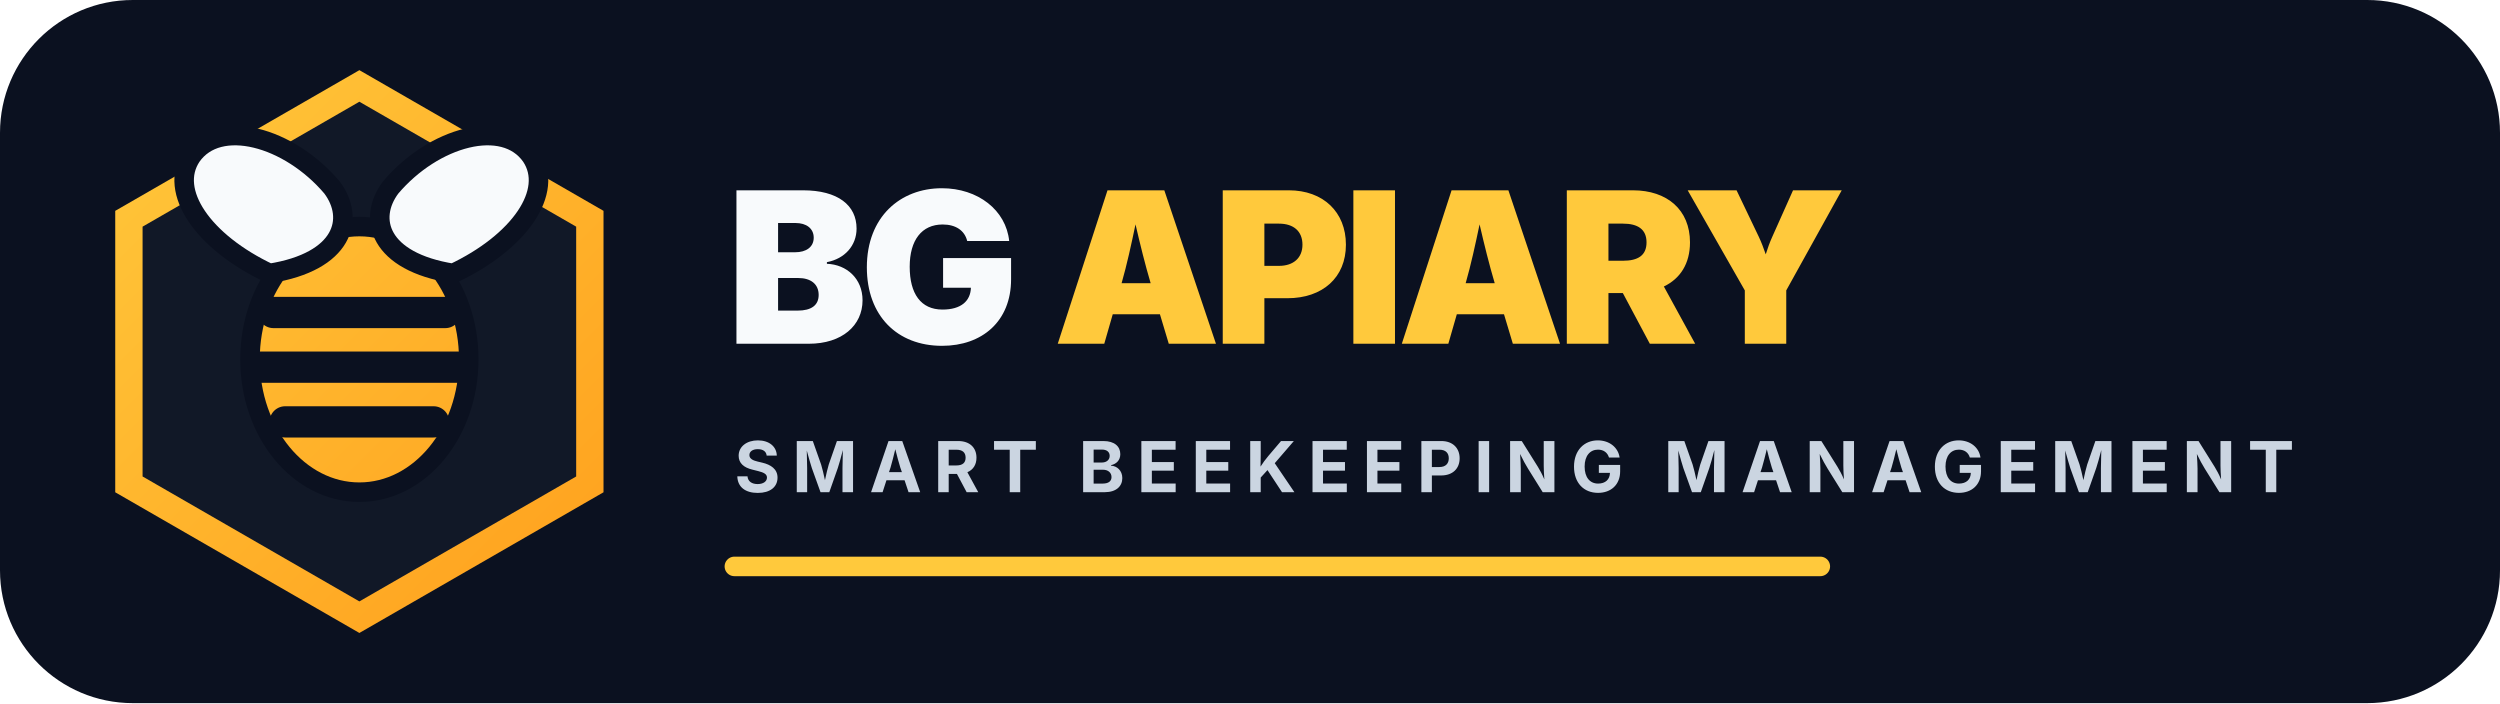
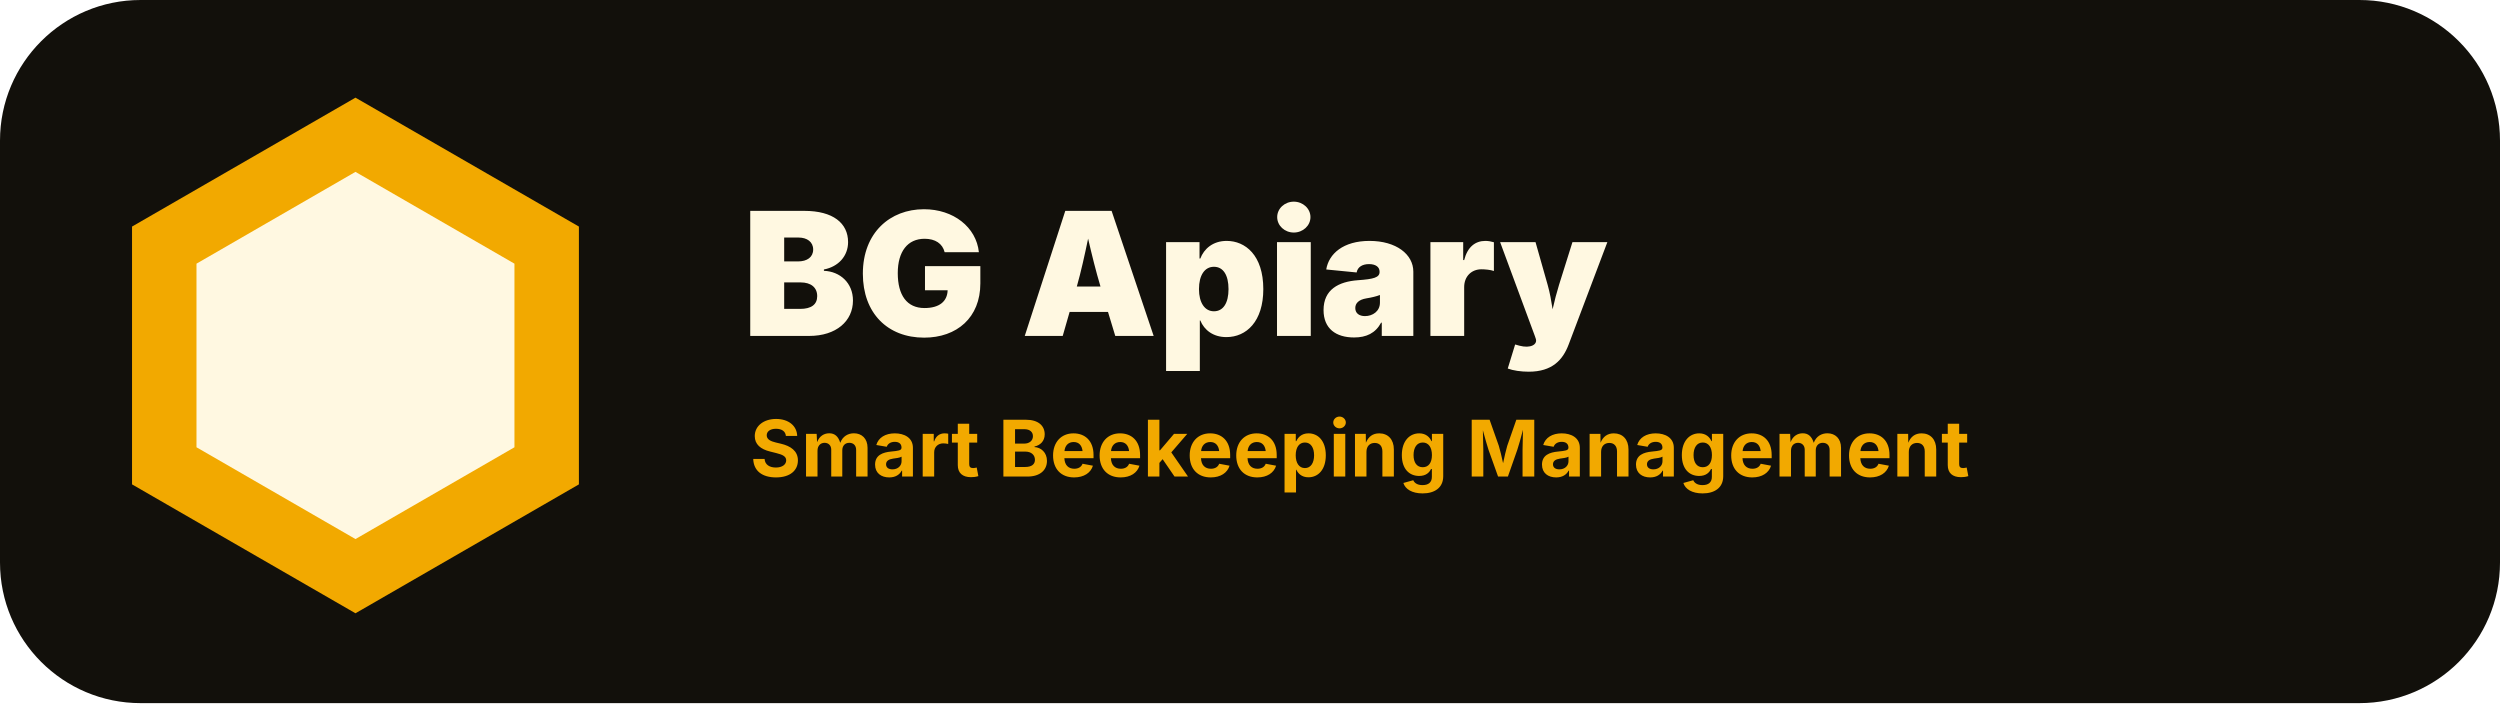
- <svg xmlns="http://www.w3.org/2000/svg" viewBox="0 0 640 180" role="img" aria-labelledby="title desc">
-   <defs>
-     <linearGradient id="honey" x1="20" y1="20" x2="160" y2="160" gradientUnits="userSpaceOnUse">
-       <stop stop-color="#FFC93C" />
-       <stop offset="1" stop-color="#FF9F1C" />
-     </linearGradient>
-   </defs>
-   <rect width="640" height="180" rx="34" fill="#0B1120" />
-   <path d="M92 22 151 56v68l-59 34-59-34V56l59-34Z" fill="#111827" stroke="url(#honey)" stroke-width="7" />
-   <ellipse cx="92" cy="92" rx="28" ry="34" fill="url(#honey)" stroke="#0B1120" stroke-width="5" />
-   <path d="M70 80h44M66 94h52M73 108h38" stroke="#0B1120" stroke-width="8" stroke-linecap="round" />
-   <path d="M69 70c-17-8-26-21-20-30 7-10 25-5 36 8 6 8 3 19-16 22Z" fill="#F8FAFC" stroke="#0B1120" stroke-width="5" />
-   <path d="M116 70c17-8 26-21 20-30-7-10-25-5-36 8-6 8-3 19 16 22Z" fill="#F8FAFC" stroke="#0B1120" stroke-width="5" />
-   <text x="186" y="88" font-family="Inter, Poppins, Arial, sans-serif" font-size="54" font-weight="900" letter-spacing="-2" fill="#F8FAFC">BG <tspan fill="#FFC93C">APIARY</tspan>
-   </text>
-   <text x="188" y="126" font-family="Inter, Poppins, Arial, sans-serif" font-size="18" font-weight="700" letter-spacing="3" fill="#CBD5E1">SMART BEEKEEPING MANAGEMENT</text>
-   <path d="M188 145h278" stroke="#FFC93C" stroke-width="5" stroke-linecap="round" />
+ <svg xmlns="http://www.w3.org/2000/svg" width="640" height="180" viewBox="0 0 640 180" fill="none">
+   <rect width="640" height="180" rx="36" fill="#12100B" />
+   <path d="M91 25L148.2 58V124L91 157L33.8 124V58L91 25Z" fill="#F2A900" />
+   <path d="M91 44L131.7 67.5V114.5L91 138L50.3 114.5V67.5L91 44Z" fill="#FFF8E1" />
+   <text x="190" y="86" font-family="Inter, Arial, sans-serif" font-size="44" font-weight="900" fill="#FFF8E1">BG Apiary</text>
+   <text x="192" y="122" font-family="Inter, Arial, sans-serif" font-size="20" font-weight="700" fill="#F2A900">Smart Beekeeping Management</text>
</svg>
